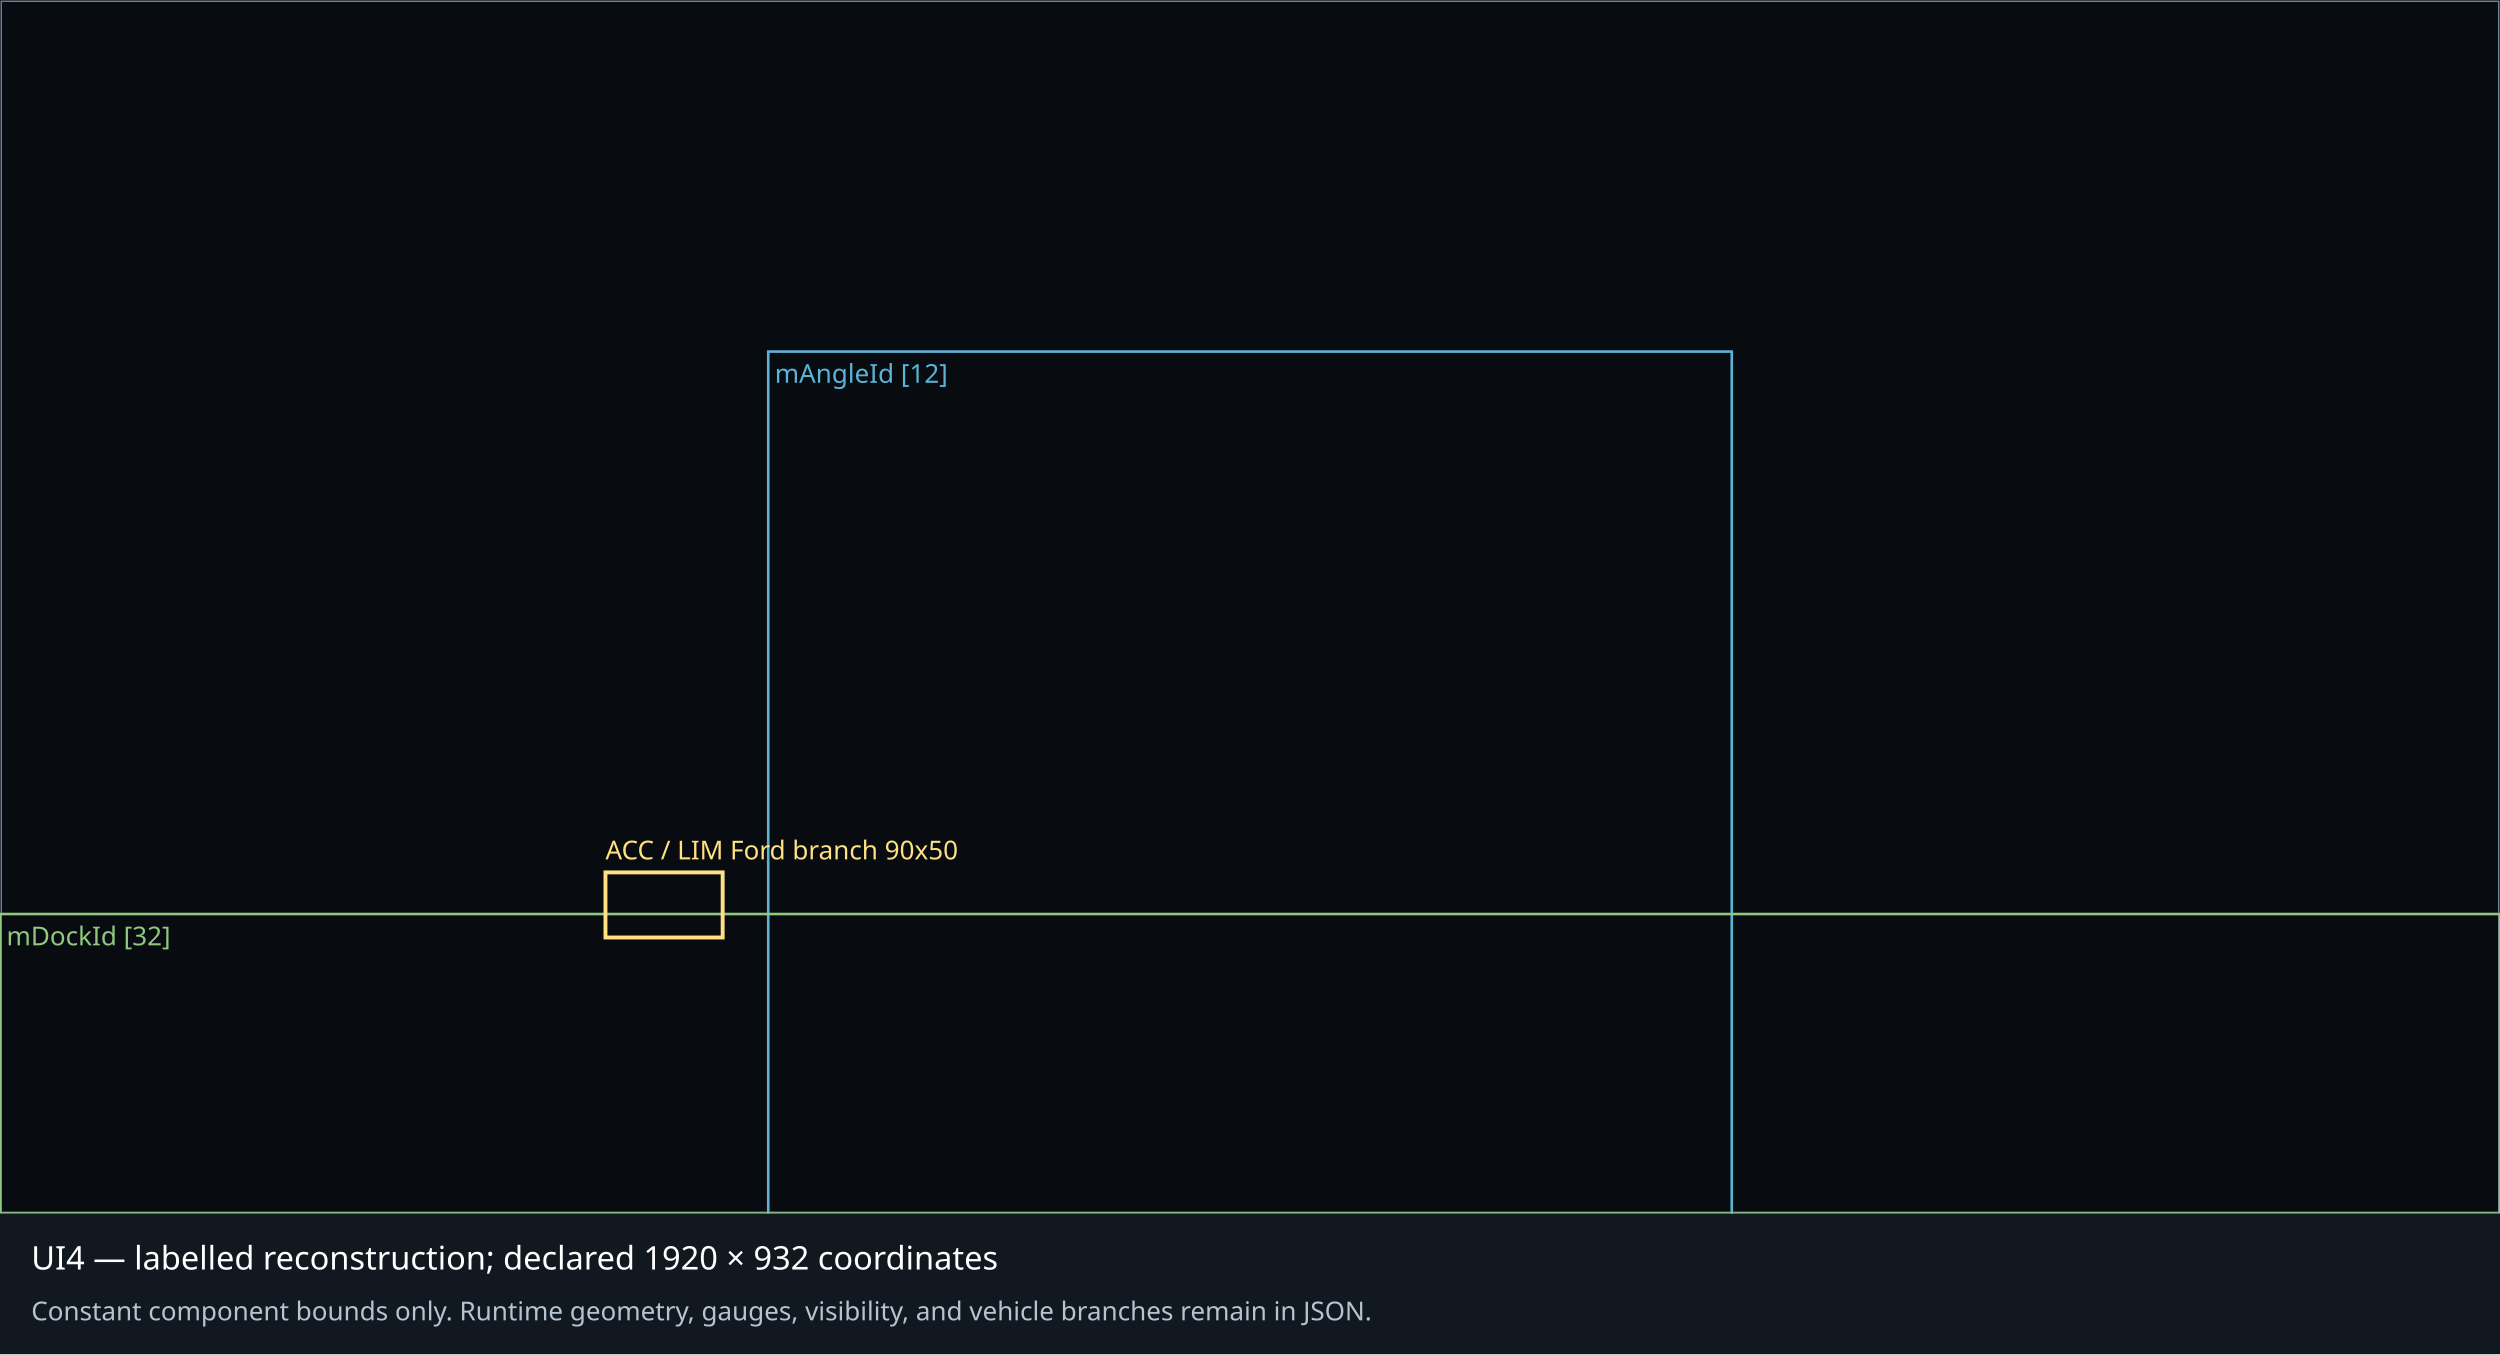
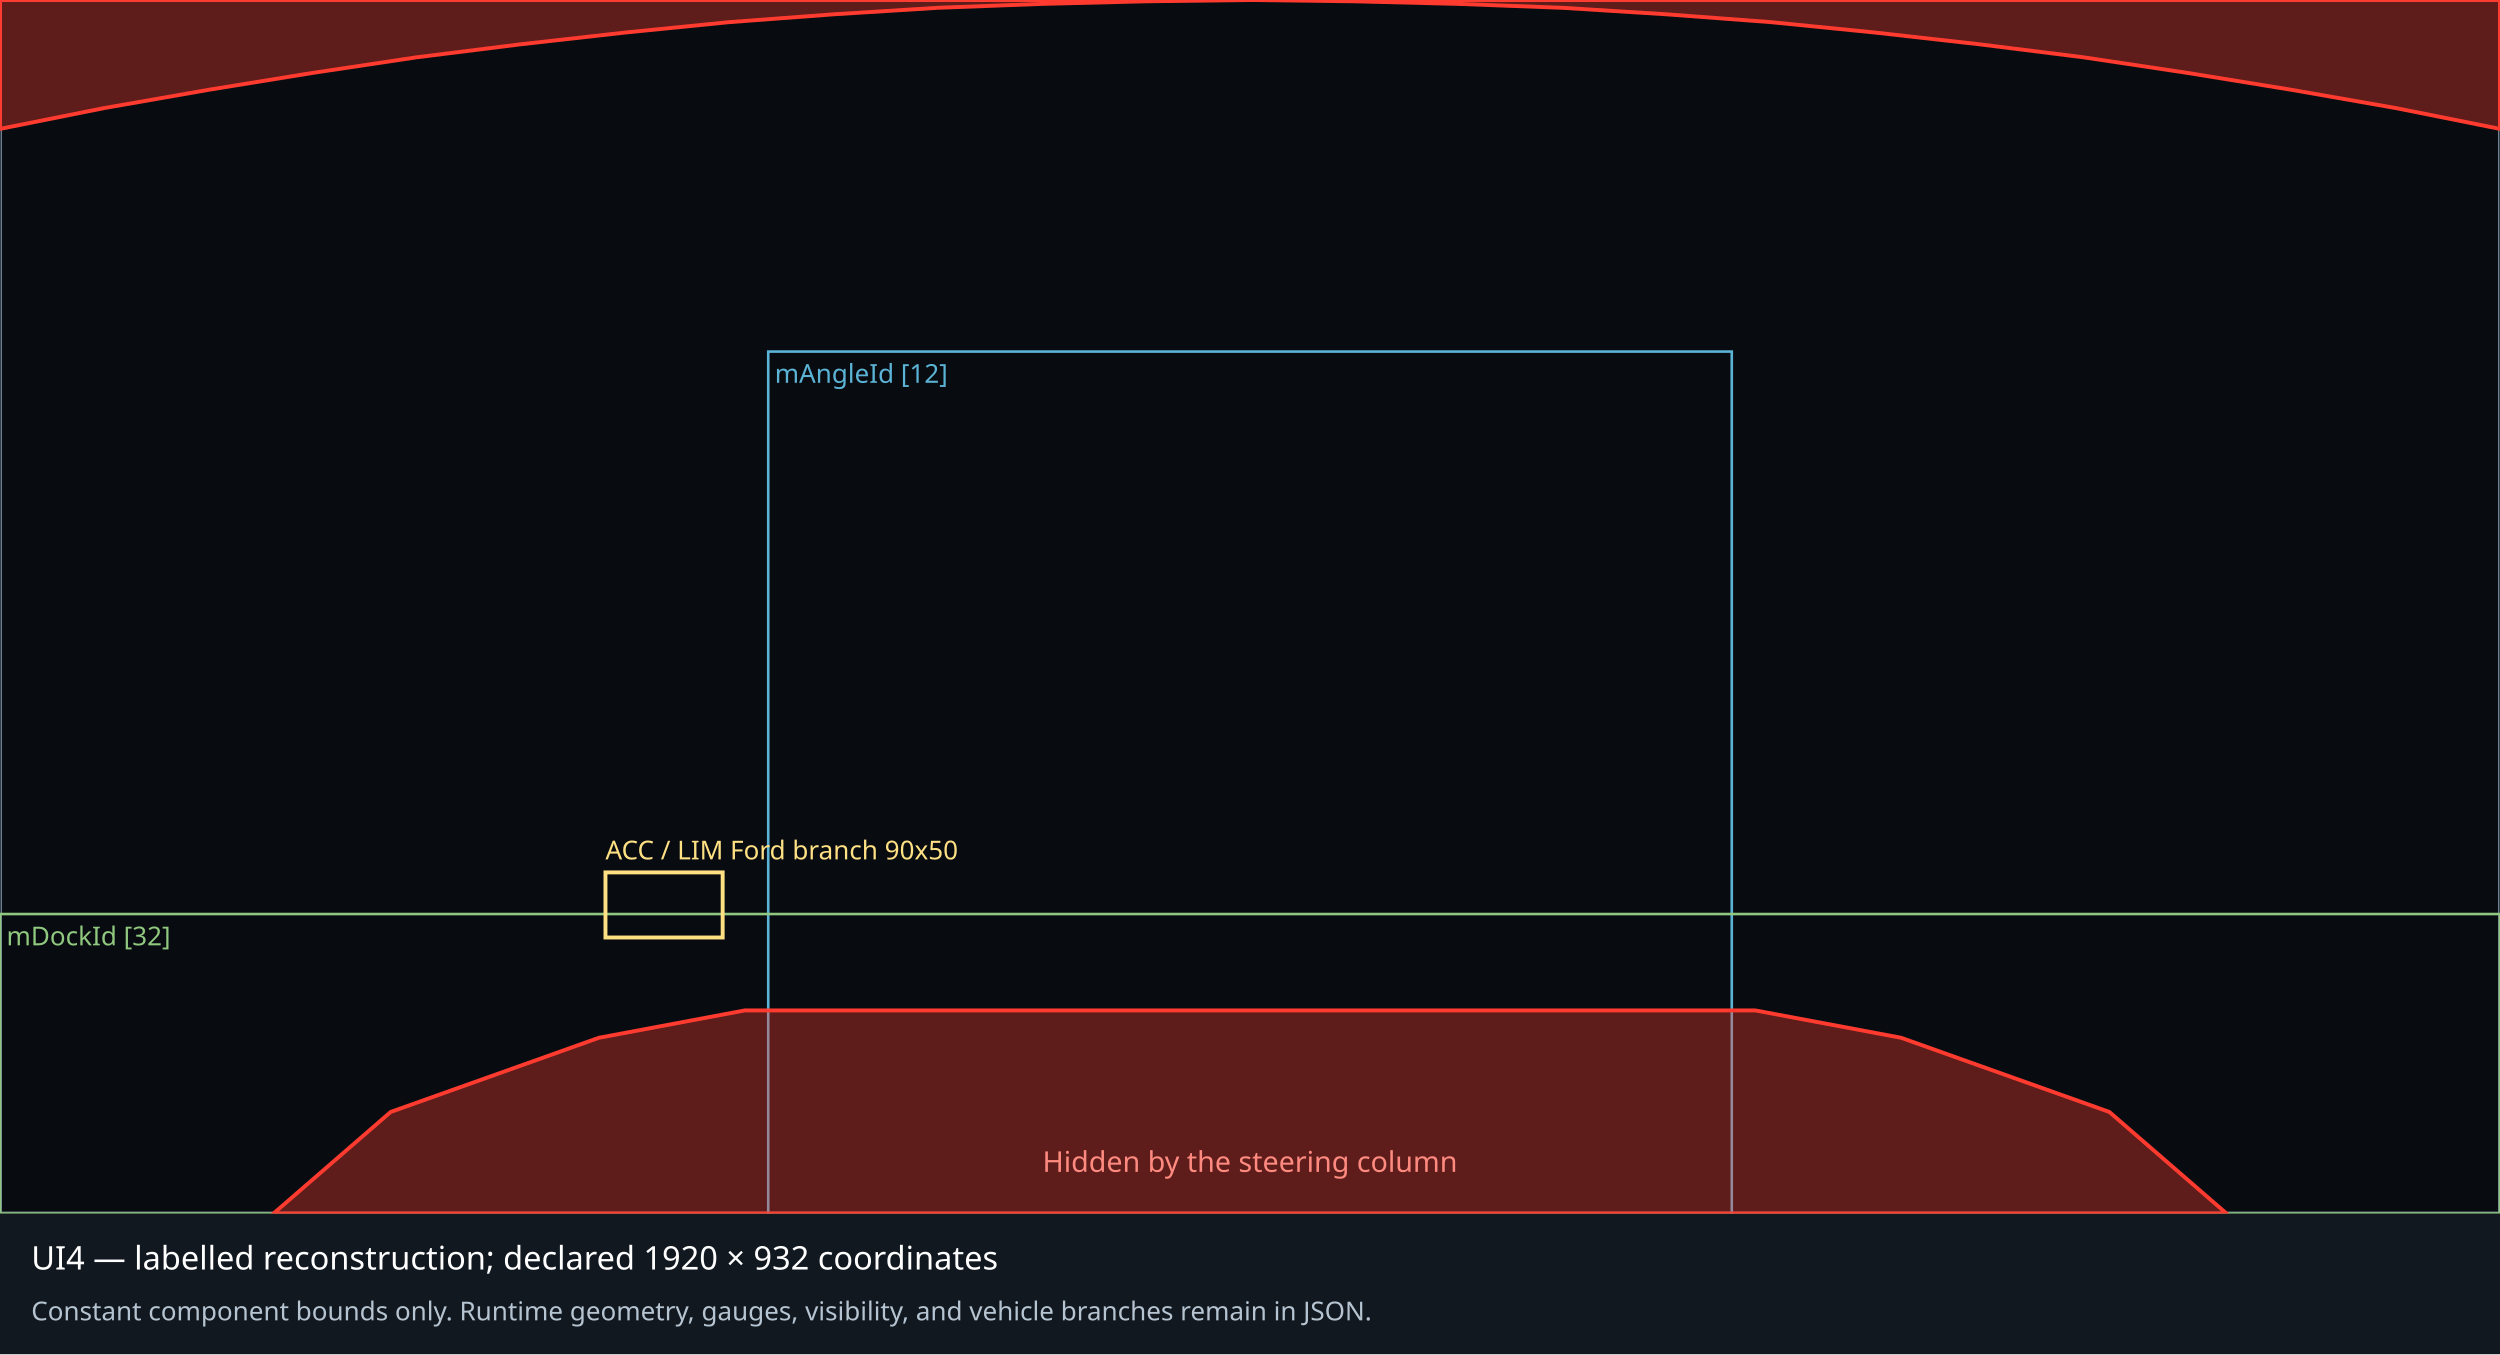
<svg xmlns="http://www.w3.org/2000/svg" width="1920" height="1040" viewBox="0 0 1920 1040">
  <rect width="1920" height="1040" fill="#111820" />
  <rect x="1" y="1" width="1918" height="930" fill="#080c11" stroke="#738699" />
  <text x="24" y="975" fill="white" font-family="sans-serif" font-size="25">UI4 — labelled reconstruction; declared 1920 × 932 coordinates</text>
  <text x="24" y="1014" fill="#b6c4d1" font-family="sans-serif" font-size="20">Constant component bounds only. Runtime geometry, gauges, visibility, and vehicle branches remain in JSON.</text>
  <defs>
    <clipPath id="canvas">
      <rect width="1920" height="932" />
    </clipPath>
  </defs>
  <g clip-path="url(#canvas)">
    <rect x="590.0" y="270.0" width="740.0" height="740.0" fill="none" stroke="#5bb4d6" stroke-width="2" />
    <text x="595.0" y="294.0" fill="#5bb4d6" font-family="sans-serif" font-size="20">mAngleId [12]</text>
    <rect x="0" y="702.0" width="1920.0" height="230.0" fill="none" stroke="#8fc87e" stroke-width="2" />
    <text x="5" y="726.0" fill="#8fc87e" font-family="sans-serif" font-size="20">mDockId [32]</text>
    <rect x="465" y="670" width="90" height="50" fill="none" stroke="#ffe184" stroke-width="3" />
    <text x="465" y="660" fill="#ffe184" font-family="sans-serif" font-size="20">ACC / LIM Ford branch 90x50</text>
+     <polygon points="0,0 1920,0 1920,99 1840,83 1760,69 1680,56 1600,44 1520,34 1440,25 1360,17 1280,11 1200,6 1120,3 1040,1 960,0 880,1 800,3 720,6 640,11 560,17 480,25 400,34 320,44 240,56 160,69 80,83 0,99" fill="#ff3b30" fill-opacity="0.35" stroke="#ff3b30" stroke-width="3" />
+     <polygon points="210,932 300,854 460,797 572,776 1348,776 1460,797 1620,854 1710,932" fill="#ff3b30" fill-opacity="0.35" stroke="#ff3b30" stroke-width="3" />
+     <text x="960" y="900" fill="#ff8a80" font-family="sans-serif" font-size="22" text-anchor="middle">Hidden by the steering column</text>
  </g>
</svg>
